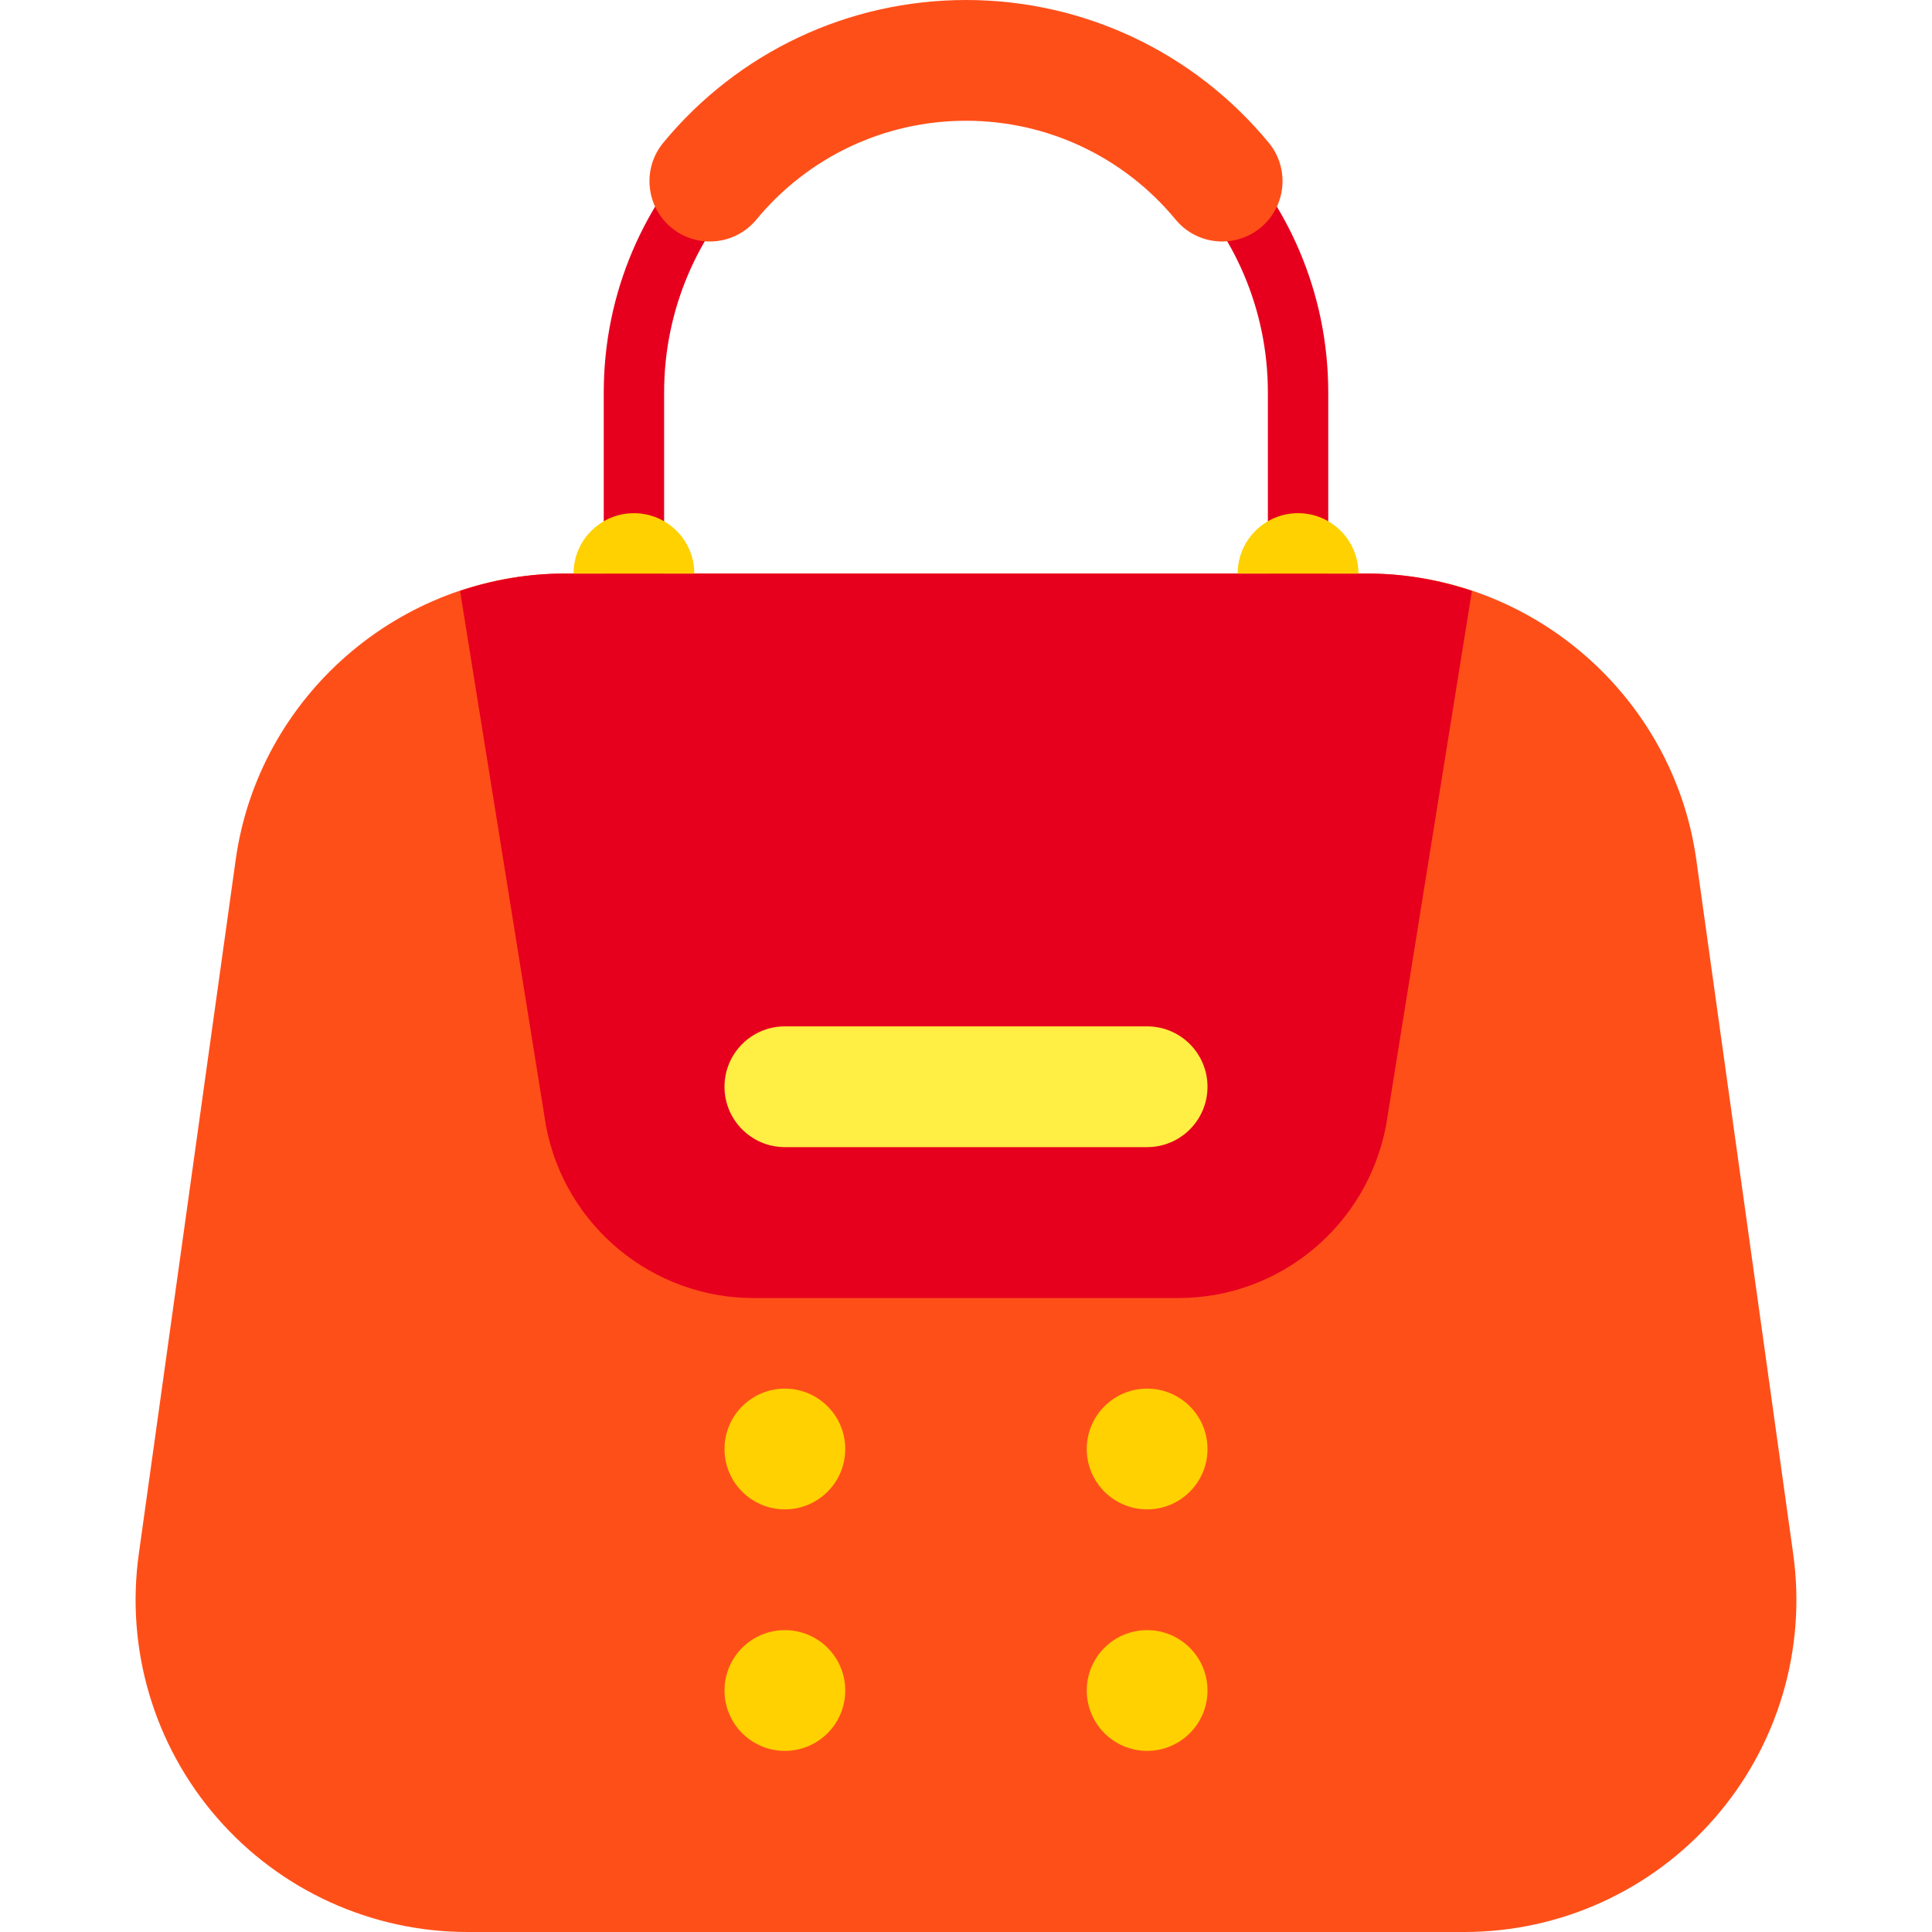
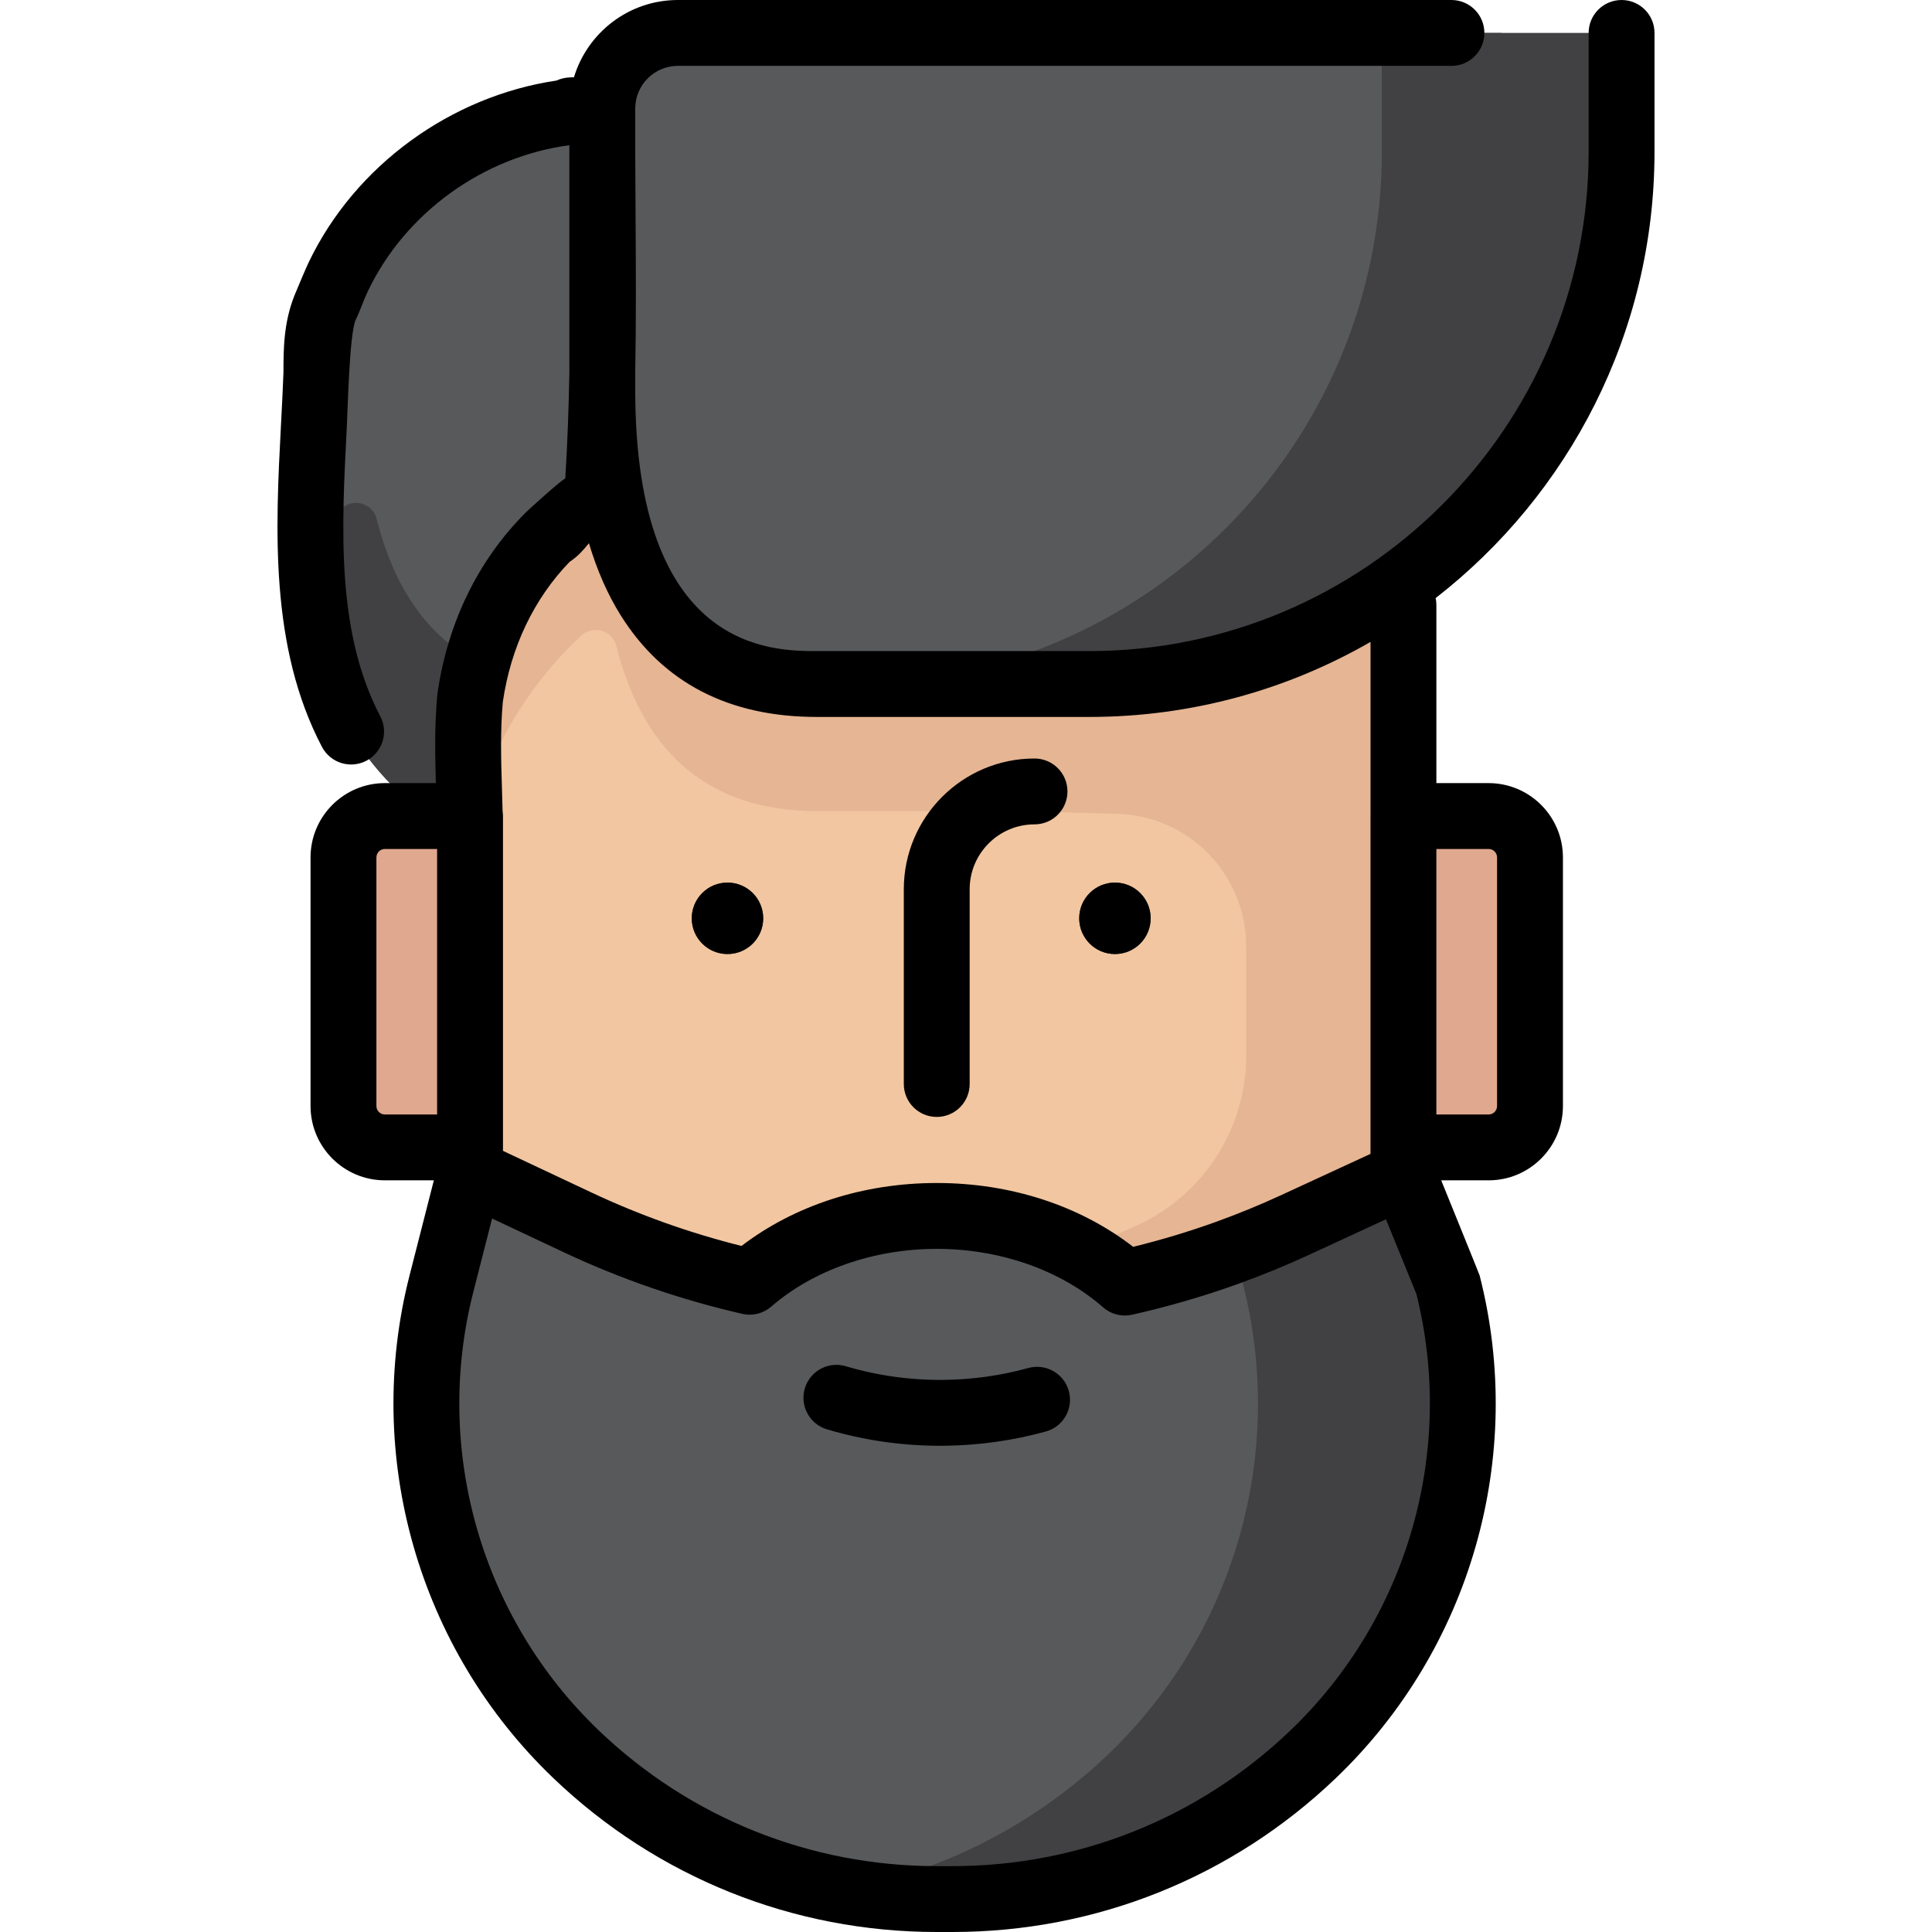
- <svg xmlns="http://www.w3.org/2000/svg" version="1.1" id="Capa_1" x="0px" y="0px" viewBox="0 0 512 512" style="enable-background:new 0 0 512 512;" xml:space="preserve">
+ <svg xmlns="http://www.w3.org/2000/svg" height="800px" width="800px" version="1.1" id="Layer_1" viewBox="0 0 512 512" xml:space="preserve">
+   <path style="fill:#58595B;" d="M371.926,311.37c0,0-36.193,175.068-119.518,191.902l0,0h-4.162l0,0  c-35.592,0-69.812-13.727-95.537-38.324l0,0c-33.562-32.09-47.213-79.781-35.719-124.77l7.576-29.649L371.926,311.37z" />
  <g>
-     <g>
-       <g>
-         <path style="fill:#E7001E;" d="M344,160c-4.422,0-8-3.582-8-8v-48c0-44.113-35.891-80-80-80s-80,35.887-80,80v48     c0,4.418-3.578,8-8,8s-8-3.582-8-8v-48c0-52.934,43.063-96,96-96s96,43.066,96,96v48C352,156.418,348.422,160,344,160z" />
-       </g>
-     </g>
-     <g>
-       <path style="fill:#FF4F19;" d="M475.219,411.84l-25.68-184c-6.031-43.234-43.5-75.84-87.148-75.84H149.609    c-43.648,0-81.117,32.605-87.148,75.84l-25.68,184c-3.523,25.227,4.055,50.715,20.773,69.926    C74.273,500.98,98.469,512,123.938,512h264.125c25.469,0,49.664-11.02,66.383-30.234    C471.164,462.555,478.742,437.066,475.219,411.84z" />
-     </g>
-     <g>
-       <path style="fill:#E7001E;" d="M362.391,152H149.609c-9.632,0-18.928,1.669-27.687,4.608l22.788,141.869    C149.734,324.855,172.867,344,199.719,344h112.563c26.852,0,49.984-19.145,55.047-45.75l22.749-141.642    C381.319,153.669,372.022,152,362.391,152z" />
-     </g>
-     <g>
-       <path style="fill:#FFEE43;" d="M304,304h-96c-8.837,0-16-7.163-16-16v0c0-8.837,7.163-16,16-16h96c8.837,0,16,7.163,16,16v0    C320,296.837,312.837,304,304,304z" />
-     </g>
-     <g>
-       <path style="fill:#FFD100;" d="M192,384L192,384c0-8.837,7.163-16,16-16h0c8.837,0,16,7.163,16,16v0c0,8.837-7.163,16-16,16h0    C199.163,400,192,392.837,192,384z" />
-     </g>
-     <g>
-       <path style="fill:#FFD100;" d="M192,448L192,448c0-8.837,7.163-16,16-16h0c8.837,0,16,7.163,16,16v0c0,8.837-7.163,16-16,16h0    C199.163,464,192,456.837,192,448z" />
-     </g>
-     <g>
-       <path style="fill:#FFD100;" d="M288,384L288,384c0-8.837,7.163-16,16-16h0c8.837,0,16,7.163,16,16v0c0,8.837-7.163,16-16,16h0    C295.163,400,288,392.837,288,384z" />
-     </g>
-     <g>
-       <path style="fill:#FFD100;" d="M288,448L288,448c0-8.837,7.163-16,16-16h0c8.837,0,16,7.163,16,16v0c0,8.837-7.163,16-16,16h0    C295.163,464,288,456.837,288,448z" />
-     </g>
-     <g>
-       <g>
-         <path style="fill:#FF4F19;" d="M323.891,64c-4.605,0-9.18-1.98-12.344-5.813C297.801,41.547,277.555,32,256,32     s-41.801,9.547-55.547,26.188c-5.637,6.816-15.719,7.773-22.523,2.148c-6.816-5.625-7.777-15.711-2.148-22.523     C195.625,13.781,224.867,0,256,0s60.375,13.781,80.219,37.813c5.629,6.813,4.668,16.898-2.148,22.523     C331.09,62.801,327.48,64,323.891,64z" />
-       </g>
-     </g>
-     <g>
-       <path style="fill:#FFD100;" d="M152,152c0-8.837,7.163-16,16-16c8.837,0,16,7.163,16,16" />
-     </g>
-     <g>
-       <path style="fill:#FFD100;" d="M328,152c0-8.837,7.163-16,16-16c8.837,0,16,7.163,16,16" />
-     </g>
+     <path style="fill:#E0A88F;" d="M101.986,304.074h28.38v-87.813h-28.38c-6.053,0-10.96,4.907-10.96,10.96v65.891   C91.025,299.167,95.933,304.074,101.986,304.074z" />
+     <path style="fill:#E0A88F;" d="M394.505,216.262h-30.68v87.813h30.68c6.053,0,10.96-4.907,10.96-10.96v-65.891   C405.466,221.169,400.559,216.262,394.505,216.262z" />
  </g>
+   <path style="fill:#414042;" d="M383.664,340.179l-11.739-28.808l-50.126-0.841l7.576,29.649  c11.496,44.988-2.157,92.679-35.719,124.77l0,0c-19.607,18.747-44.152,31.171-70.474,36.025c8.213,1.514,16.598,2.299,25.062,2.299  h4.162l0,0c35.592,0,69.812-13.727,95.537-38.324l0,0C381.506,432.859,395.159,385.167,383.664,340.179z" />
+   <path style="fill:#F2C6A0;" d="M124.565,133.271v177.258l28.531,13.425c13.418,6.314,27.307,11.222,41.457,14.741  c2.498,0.621,5.12,0.054,7.166-1.508c12.137-9.266,28.504-14.953,46.526-14.953c18.155,0,34.638,5.77,46.801,15.159  c2.038,1.573,4.658,2.155,7.159,1.545c13.979-3.408,27.711-8.166,40.994-14.301l-0.733-13.265l-2.525-173.596L124.565,133.271z" />
+   <path style="fill:#E6B593;" d="M124.565,133.271v0.759v94.554c0-22.082,13.139-45.022,29.46-60.126  c3.162-2.925,8.273-1.427,9.325,2.75c6.521,25.892,22.335,43.729,53.104,43.729h40.463c14.278,0,26.728,0.374,39.175,0.725  c19.027,0.535,34.171,16.114,34.171,35.148v28.92c0,19.29-11.214,36.82-28.726,44.907l0,0c-5.265,2.432-10.604,4.638-15.998,6.639  c3.395,1.813,6.583,3.859,9.514,6.122c2.036,1.572,4.655,2.149,7.153,1.541c13.979-3.408,27.712-8.166,40.995-14.301l28.726-13.265  V155.565v-17.791L124.565,133.271z" />
+   <path style="fill:#58595B;" d="M179.641,8.727c-11.06,0-20.027,8.967-20.027,20.027v0.445l0,0c-42.366,0-76.71,34.345-76.71,76.71  v51.386c0,28.957,17.055,34.417,41.663,45.919v-8.298c0-22.081,13.137-45.021,29.457-60.124c3.162-2.927,8.276-1.427,9.328,2.751  c6.522,25.891,22.336,43.727,53.104,43.727h40.463c77.901,0,141.052-63.152,141.052-141.053V8.727H179.641z" />
  <g>
- </g>
-   <g>
- </g>
-   <g>
- </g>
-   <g>
- </g>
-   <g>
- </g>
-   <g>
- </g>
-   <g>
- </g>
-   <g>
- </g>
-   <g>
- </g>
-   <g>
- </g>
-   <g>
- </g>
-   <g>
- </g>
-   <g>
- </g>
-   <g>
- </g>
-   <g>
- </g>
+     <path style="fill:#414042;" d="M99.823,137.544c-1.052-4.177-6.166-5.677-9.328-2.751c-2.627,2.432-5.171,5.069-7.593,7.871v14.632   c0,28.957,17.055,53.917,41.663,65.421v-27.799c0-6.309,1.076-12.689,2.989-18.936C112.9,168.863,104.233,155.05,99.823,137.544z" />
+     <path style="fill:#414042;" d="M366.206,8.727v31.49c0,77.901-63.152,141.053-141.053,141.053h63.528   c77.901,0,141.053-63.152,141.053-141.053V8.727H366.206z" />
+     <circle style="fill:#414042;" cx="295.471" cy="243.363" r="9.469" />
+     <circle style="fill:#414042;" cx="192.791" cy="243.363" r="9.469" />
+   </g>
+   <path d="M438.461,40.219V8.727c0-4.82-3.908-8.727-8.727-8.727c-4.82,0-8.727,3.907-8.727,8.727v31.491  c0,72.965-59.361,132.325-132.325,132.325h-72.227c-11.901,0-48.113,0-48.113-69.213v-4.62c0.256-14.241,0.176-28.41,0.085-42.307  c-0.036-5.428-0.07-10.968-0.085-16.512V28.755c0-6.23,5.069-11.3,11.3-11.3h205.005c4.82,0,8.727-3.907,8.727-8.727  S389.466,0,384.646,0H179.641c-12.98,0-23.976,8.649-27.536,20.485l-0.609,0.003c-1.541,0.014-2.896,0.332-4.059,0.867  c-27.862,4.129-53.285,22.408-65.612,48.123c-0.73,1.47-3.662,8.51-3.752,8.734c-2.927,7.315-2.952,14.331-2.952,20.534  c-0.168,4.468-0.401,8.937-0.649,13.663c-1.449,27.628-3.089,58.942,10.847,85.516c2.238,4.268,7.514,5.915,11.782,3.676  c4.268-2.239,5.915-7.514,3.676-11.782c-11.713-22.335-10.27-49.869-8.874-76.496c0.243-4.639,0.673-24.17,2.268-28.352  c0.668-1.385,1.27-2.889,1.853-4.349c0.506-1.265,1.029-2.572,1.449-3.412c0.023-0.045,0.045-0.092,0.067-0.137  c9.976-20.859,30.723-35.596,53.339-38.587c0.001,0.531,0.005,1.059,0.006,1.59v58.753c-0.173,9.343-0.493,18.689-1.078,27.962  c-1.399,0.68-9.858,8.4-10.458,9c-12.638,12.637-20.734,29.233-23.415,47.992c-0.021,0.148-0.038,0.296-0.051,0.443  c-0.738,8.115-0.593,15.831-0.372,23.306h-13.526c-10.857,0-19.688,8.832-19.688,19.688v65.891c0,10.857,8.832,19.688,19.688,19.688  h12.991l-6.443,25.216c-12.257,47.97,2.359,99.023,38.143,133.239C174.156,497.53,210.226,512,248.246,512c0.719,0,3.444,0,4.162,0  c38.018,0,74.09-14.47,101.569-40.744c35.784-34.216,50.401-85.269,38.143-133.239c-0.099-0.385-10.186-25.216-10.186-25.216h12.572  c10.857,0,19.688-8.832,19.688-19.688v-65.891c0-10.857-8.832-19.688-19.688-19.688h-13.852V160.31c0-0.621-0.068-1.225-0.191-1.811  C415.728,131.07,438.461,88.251,438.461,40.219z M99.752,293.114v-65.891c0-1.232,1.002-2.233,2.233-2.233h13.852v70.358h-13.851  C100.753,295.347,99.752,294.345,99.752,293.114z M341.914,458.64c-24.215,23.154-56.002,35.905-89.506,35.905  c-0.719,0-3.444,0-4.162,0c-33.503,0-65.29-12.751-89.506-35.905c-31.235-29.866-43.992-74.43-33.294-116.302l4.961-19.416  l18.974,8.929c15.092,7.102,31.018,12.596,47.332,16.333c2.715,0.621,5.562-0.09,7.666-1.913  c11.22-9.729,27.209-15.309,43.867-15.309c16.789,0,32.861,5.649,44.095,15.501c1.608,1.409,3.658,2.166,5.754,2.166  c0.635,0,1.277-0.07,1.91-0.212c9.446-2.118,18.837-4.843,27.912-8.1c6.405-2.299,12.779-4.908,18.944-7.756l20.432-9.435  l8.062,19.783C385.792,384.614,373.008,428.909,341.914,458.64z M394.505,224.989c1.232,0,2.233,1.002,2.233,2.233v65.891  c0,1.232-1.002,2.233-2.233,2.233h-13.852v-70.357H394.505z M363.199,216.262v87.813v1.714l-23.658,10.925  c-5.702,2.633-11.597,5.047-17.522,7.174c-7.078,2.541-14.366,4.733-21.718,6.531c-14.163-10.936-32.462-16.912-52.055-16.912  c-19.429,0-37.619,5.894-51.743,16.68c-13.663-3.411-26.995-8.156-39.689-14.129l-23.519-11.067v-0.916v-81.358v-6.455  c0-0.436-0.043-0.862-0.105-1.282c-0.047-1.914-0.102-3.802-0.159-5.655c-0.243-7.953-0.475-15.469,0.219-23.291  c2.117-14.521,8.226-27.331,17.697-37.135c2.29-1.496,3.823-3.358,4.997-4.785c0.045-0.055,0.086-0.102,0.13-0.157  c2.148,7.187,4.954,13.575,8.424,19.117c11.184,17.866,28.666,26.924,51.96,26.924h72.227c27.109,0,52.559-7.239,74.518-19.887  v46.151H363.199z" />
+   <path d="M274.161,201.011c-19.102,0-34.643,15.54-34.643,34.643v51.618c0,4.82,3.908,8.727,8.727,8.727s8.727-3.907,8.727-8.727  v-51.618c0-9.478,7.71-17.188,17.188-17.188c4.82,0,8.727-3.908,8.727-8.727S278.981,201.011,274.161,201.011z" />
+   <circle cx="295.471" cy="243.363" r="9.469" />
+   <circle cx="192.791" cy="243.363" r="9.469" />
+   <path d="M272.513,362.538c-7.231,1.998-14.741,3.057-22.321,3.146c-8.851,0.108-17.634-1.115-26.045-3.622  c-4.621-1.377-9.479,1.252-10.858,5.869c-1.378,4.618,1.251,9.48,5.869,10.858c9.699,2.892,19.779,4.356,29.983,4.356  c0.418,0,0.837-0.002,1.256-0.007c9.081-0.107,18.085-1.378,26.764-3.776c4.646-1.284,7.372-6.09,6.087-10.737  C281.964,363.979,277.157,361.256,272.513,362.538z" />
</svg>
